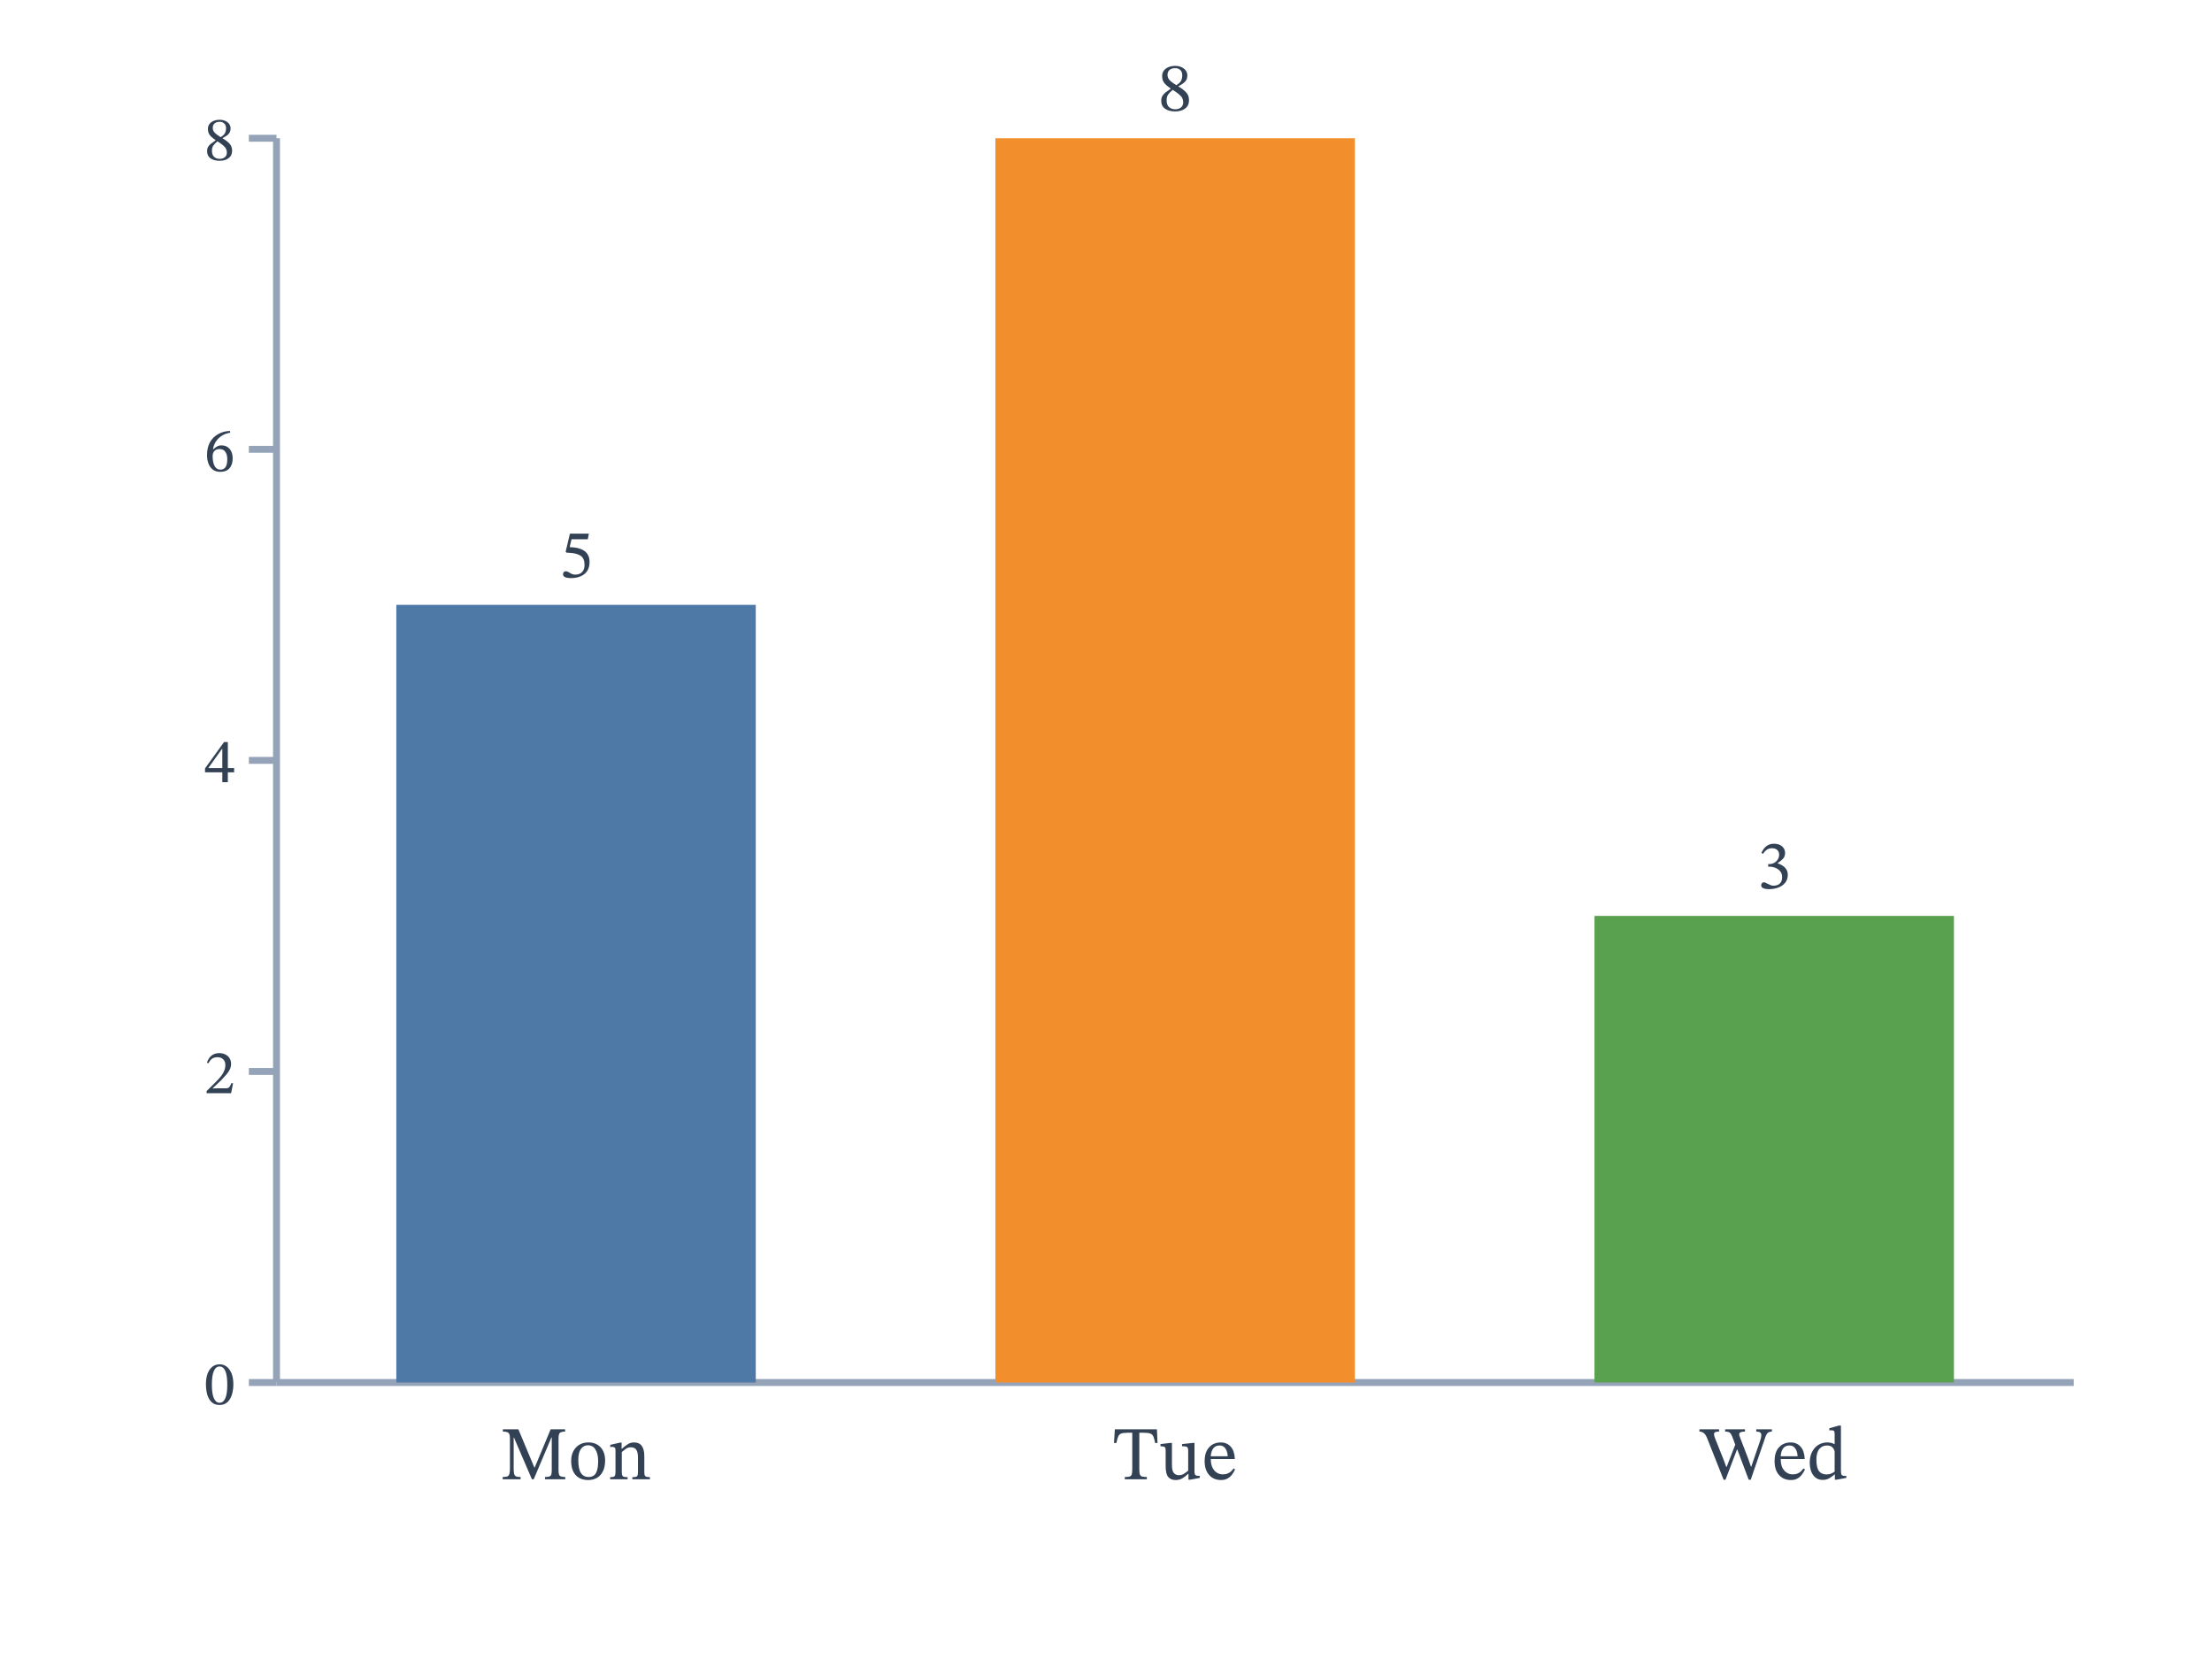
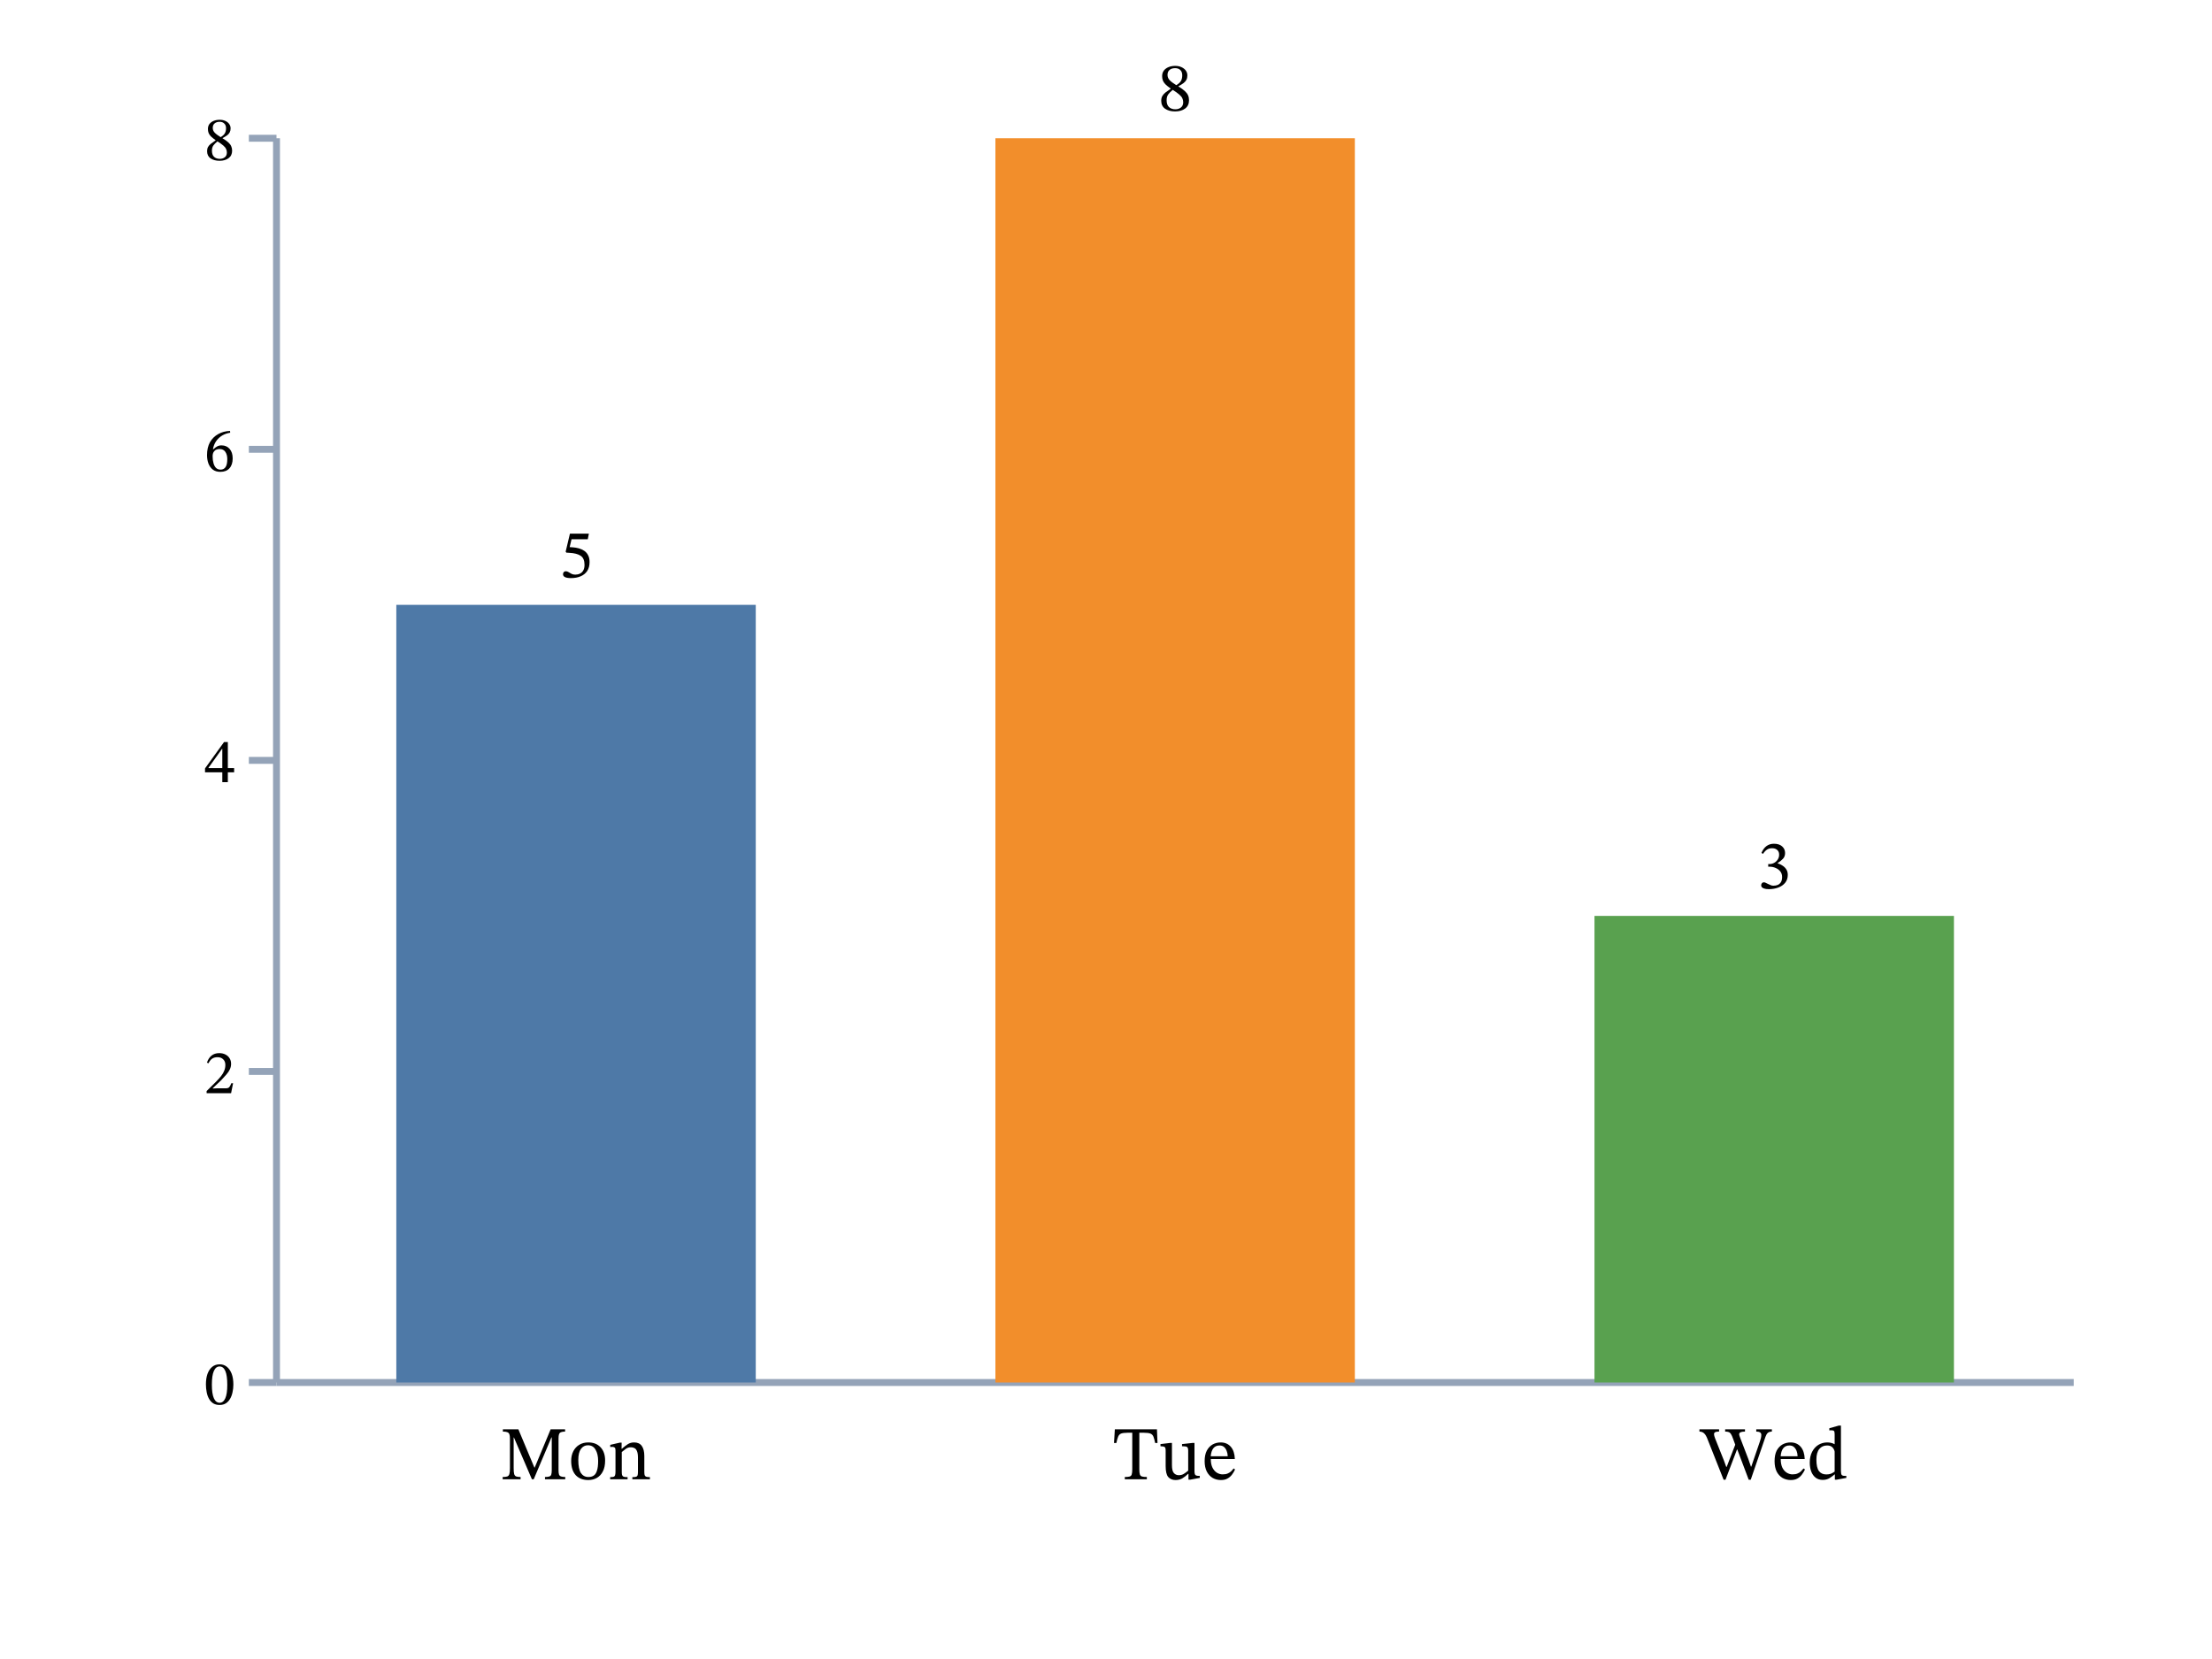
<svg xmlns="http://www.w3.org/2000/svg" width="320" height="240" viewBox="0 0 320 240">
  <line x1="40" y1="20" x2="40" y2="200" stroke="#94a3b8" stroke-width="1" />
  <line x1="40" y1="200" x2="300" y2="200" stroke="#94a3b8" stroke-width="1" />
  <line x1="36" y1="200" x2="40" y2="200" stroke="#94a3b8" stroke-width="1" />
-   <path d="M 33.76 200.3 Q 33.76 200.87 33.64 201.4 Q 33.53 201.94 33.29 202.35 Q 33.06 202.76 32.68 203.01 Q 32.3 203.25 31.77 203.25 Q 31.23 203.25 30.85 203.02 Q 30.47 202.77 30.24 202.36 Q 30 201.94 29.9 201.4 Q 29.79 200.86 29.79 200.27 Q 29.79 199.42 30.01 198.77 Q 30.25 198.11 30.69 197.74 Q 31.14 197.37 31.79 197.37 Q 32.37 197.37 32.81 197.72 Q 33.25 198.07 33.51 198.72 Q 33.76 199.37 33.76 200.3 Z M 32.88 200.35 Q 32.88 198.98 32.6 198.34 Q 32.32 197.68 31.76 197.68 Q 31.23 197.68 30.94 198.33 Q 30.65 198.97 30.65 200.32 Q 30.65 201.62 30.94 202.28 Q 31.23 202.93 31.77 202.93 Q 32.3 202.93 32.59 202.29 Q 32.88 201.65 32.88 200.35 Z" fill="#334155" />
+   <path d="M 33.76 200.3 Q 33.76 200.87 33.64 201.4 Q 33.53 201.94 33.29 202.35 Q 33.06 202.76 32.68 203.01 Q 32.3 203.25 31.77 203.25 Q 31.23 203.25 30.85 203.02 Q 30.47 202.77 30.24 202.36 Q 30 201.94 29.9 201.4 Q 29.79 200.86 29.79 200.27 Q 29.79 199.42 30.01 198.77 Q 30.25 198.11 30.69 197.74 Q 31.14 197.37 31.79 197.37 Q 32.37 197.37 32.81 197.72 Q 33.25 198.07 33.51 198.72 Q 33.76 199.37 33.76 200.3 Z M 32.88 200.35 Q 32.88 198.98 32.6 198.34 Q 32.32 197.68 31.76 197.68 Q 31.23 197.68 30.94 198.33 Q 30.65 198.97 30.65 200.32 Q 30.65 201.62 30.94 202.28 Q 31.23 202.93 31.77 202.93 Q 32.3 202.93 32.59 202.29 Q 32.88 201.65 32.88 200.35 Z" fill="currentColor" />
  <line x1="36" y1="155" x2="40" y2="155" stroke="#94a3b8" stroke-width="1" />
-   <path d="M 33.72 156.71 L 33.43 158.15 L 29.89 158.15 L 29.89 157.84 L 31.26 156.48 Q 31.71 156.02 32 155.65 Q 32.3 155.27 32.44 154.89 Q 32.6 154.51 32.6 154.05 Q 32.6 153.54 32.29 153.25 Q 31.99 152.94 31.47 152.94 Q 31.03 152.94 30.72 153.13 Q 30.41 153.32 30.16 153.82 L 29.94 153.73 Q 30.15 153.07 30.6 152.71 Q 31.05 152.35 31.71 152.35 Q 32.22 152.35 32.61 152.55 Q 32.99 152.74 33.21 153.09 Q 33.43 153.43 33.43 153.91 Q 33.43 154.31 33.26 154.68 Q 33.1 155.04 32.77 155.42 Q 32.44 155.81 31.97 156.3 L 30.78 157.42 L 30.78 157.47 L 31.41 157.44 L 32.66 157.44 Q 33.02 157.44 33.16 157.28 Q 33.31 157.12 33.46 156.71 L 33.72 156.71 Z" fill="#334155" />
+   <path d="M 33.72 156.71 L 33.43 158.15 L 29.89 158.15 L 29.89 157.84 L 31.26 156.48 Q 31.71 156.02 32 155.65 Q 32.3 155.27 32.44 154.89 Q 32.6 154.51 32.6 154.05 Q 32.6 153.54 32.29 153.25 Q 31.99 152.94 31.47 152.94 Q 31.03 152.94 30.72 153.13 Q 30.41 153.32 30.16 153.82 L 29.94 153.73 Q 30.15 153.07 30.6 152.71 Q 31.05 152.35 31.71 152.35 Q 32.22 152.35 32.61 152.55 Q 32.99 152.74 33.21 153.09 Q 33.43 153.43 33.43 153.91 Q 33.43 154.31 33.26 154.68 Q 33.1 155.04 32.77 155.42 Q 32.44 155.81 31.97 156.3 L 30.78 157.42 L 30.78 157.47 L 31.41 157.44 L 32.66 157.44 Q 33.02 157.44 33.16 157.28 Q 33.31 157.12 33.46 156.71 L 33.72 156.71 Z" fill="currentColor" />
  <line x1="36" y1="110" x2="40" y2="110" stroke="#94a3b8" stroke-width="1" />
-   <path d="M 33.87 111.73 L 32.96 111.73 L 32.96 113.15 L 32.16 113.15 L 32.16 111.73 L 29.66 111.73 L 29.66 111.16 L 32.41 107.35 L 32.96 107.35 L 32.96 111.11 L 33.87 111.11 L 33.87 111.73 Z M 32.16 111.11 L 32.16 108.33 L 32.12 108.33 L 30.16 111.07 L 30.16 111.11 L 32.16 111.11 Z" fill="#334155" />
+   <path d="M 33.87 111.73 L 32.96 111.73 L 32.96 113.15 L 32.16 113.15 L 32.16 111.73 L 29.66 111.73 L 29.66 111.16 L 32.41 107.35 L 32.96 107.35 L 32.96 111.11 L 33.87 111.11 L 33.87 111.73 Z M 32.16 111.11 L 32.16 108.33 L 32.12 108.33 L 30.16 111.07 L 30.16 111.11 L 32.16 111.11 Z" fill="currentColor" />
  <line x1="36" y1="65" x2="40" y2="65" stroke="#94a3b8" stroke-width="1" />
-   <path d="M 33.28 62.34 L 33.3 62.6 Q 32.67 62.69 32.15 63 Q 31.62 63.32 31.27 63.82 Q 30.92 64.33 30.81 64.98 L 30.87 64.99 Q 31.15 64.72 31.42 64.58 Q 31.69 64.43 32.04 64.43 Q 32.78 64.43 33.22 64.94 Q 33.66 65.44 33.66 66.32 Q 33.66 67.24 33.19 67.75 Q 32.73 68.26 31.88 68.26 Q 31.21 68.26 30.78 67.93 Q 30.36 67.6 30.15 67.05 Q 29.95 66.49 29.95 65.84 Q 29.95 64.75 30.37 63.98 Q 30.81 63.22 31.56 62.8 Q 32.32 62.37 33.28 62.34 Z M 32.88 66.4 Q 32.88 65.78 32.6 65.37 Q 32.33 64.96 31.77 64.96 Q 31.51 64.96 31.27 65.06 Q 31.05 65.16 30.9 65.4 Q 30.76 65.63 30.76 66.03 Q 30.76 66.58 30.89 67.02 Q 31.01 67.45 31.26 67.7 Q 31.53 67.94 31.91 67.94 Q 32.36 67.94 32.61 67.6 Q 32.88 67.25 32.88 66.4 Z" fill="#334155" />
+   <path d="M 33.28 62.34 L 33.3 62.6 Q 32.67 62.69 32.15 63 Q 31.62 63.32 31.27 63.82 Q 30.92 64.33 30.81 64.98 L 30.87 64.99 Q 31.15 64.72 31.42 64.58 Q 31.69 64.43 32.04 64.43 Q 32.78 64.43 33.22 64.94 Q 33.66 65.44 33.66 66.32 Q 33.66 67.24 33.19 67.75 Q 32.73 68.26 31.88 68.26 Q 31.21 68.26 30.78 67.93 Q 30.36 67.6 30.15 67.05 Q 29.95 66.49 29.95 65.84 Q 29.95 64.75 30.37 63.98 Q 30.81 63.22 31.56 62.8 Q 32.32 62.37 33.28 62.34 Z M 32.88 66.4 Q 32.88 65.78 32.6 65.37 Q 32.33 64.96 31.77 64.96 Q 31.51 64.96 31.27 65.06 Q 31.05 65.16 30.9 65.4 Q 30.76 65.63 30.76 66.03 Q 30.76 66.58 30.89 67.02 Q 31.01 67.45 31.26 67.7 Q 31.53 67.94 31.91 67.94 Q 32.36 67.94 32.61 67.6 Q 32.88 67.25 32.88 66.4 Z" fill="currentColor" />
  <line x1="36" y1="20" x2="40" y2="20" stroke="#94a3b8" stroke-width="1" />
-   <path d="M 33.58 21.8 Q 33.58 22.51 33.06 22.89 Q 32.56 23.26 31.76 23.26 Q 30.98 23.26 30.46 22.91 Q 29.96 22.56 29.96 21.87 Q 29.96 21.51 30.09 21.27 Q 30.23 21.02 30.5 20.8 Q 30.78 20.58 31.19 20.31 L 31.19 20.28 Q 30.73 19.95 30.49 19.71 Q 30.26 19.46 30.17 19.22 Q 30.08 18.97 30.08 18.66 Q 30.08 18.24 30.29 17.95 Q 30.52 17.65 30.9 17.49 Q 31.29 17.33 31.79 17.33 Q 32.24 17.33 32.59 17.49 Q 32.95 17.65 33.15 17.93 Q 33.36 18.21 33.36 18.57 Q 33.36 18.89 33.24 19.13 Q 33.13 19.36 32.88 19.56 Q 32.62 19.75 32.2 19.98 L 32.2 20.01 Q 32.73 20.32 33.03 20.6 Q 33.33 20.87 33.45 21.16 Q 33.58 21.44 33.58 21.8 Z M 31.46 20.45 Q 31.08 20.76 30.87 21.04 Q 30.66 21.33 30.66 21.8 Q 30.66 22.4 30.97 22.69 Q 31.28 22.98 31.8 22.98 Q 32.22 22.98 32.52 22.75 Q 32.82 22.52 32.82 22.06 Q 32.82 21.77 32.7 21.54 Q 32.6 21.31 32.3 21.05 Q 32.01 20.8 31.46 20.45 Z M 32.7 18.55 Q 32.7 18.1 32.44 17.87 Q 32.2 17.62 31.77 17.62 Q 31.31 17.62 31.04 17.86 Q 30.78 18.08 30.78 18.5 Q 30.78 18.89 31.05 19.18 Q 31.32 19.47 31.92 19.84 Q 32.37 19.57 32.53 19.28 Q 32.7 18.98 32.7 18.55 Z" fill="#334155" />
+   <path d="M 33.58 21.8 Q 33.58 22.51 33.06 22.89 Q 32.56 23.26 31.76 23.26 Q 30.98 23.26 30.46 22.91 Q 29.96 22.56 29.96 21.87 Q 29.96 21.51 30.09 21.27 Q 30.23 21.02 30.5 20.8 Q 30.78 20.58 31.19 20.31 L 31.19 20.28 Q 30.73 19.95 30.49 19.71 Q 30.26 19.46 30.17 19.22 Q 30.08 18.97 30.08 18.66 Q 30.08 18.24 30.29 17.95 Q 30.52 17.65 30.9 17.49 Q 31.29 17.33 31.79 17.33 Q 32.24 17.33 32.59 17.49 Q 32.95 17.65 33.15 17.93 Q 33.36 18.21 33.36 18.57 Q 33.36 18.89 33.24 19.13 Q 33.13 19.36 32.88 19.56 Q 32.62 19.75 32.2 19.98 L 32.2 20.01 Q 32.73 20.32 33.03 20.6 Q 33.33 20.87 33.45 21.16 Q 33.58 21.44 33.58 21.8 Z M 31.46 20.45 Q 31.08 20.76 30.87 21.04 Q 30.66 21.33 30.66 21.8 Q 30.66 22.4 30.97 22.69 Q 31.28 22.98 31.8 22.98 Q 32.22 22.98 32.52 22.75 Q 32.82 22.52 32.82 22.06 Q 32.82 21.77 32.7 21.54 Q 32.6 21.31 32.3 21.05 Q 32.01 20.8 31.46 20.45 Z M 32.7 18.55 Q 32.7 18.1 32.44 17.87 Q 32.2 17.62 31.77 17.62 Q 31.31 17.62 31.04 17.86 Q 30.78 18.08 30.78 18.5 Q 30.78 18.89 31.05 19.18 Q 31.32 19.47 31.92 19.84 Q 32.37 19.57 32.53 19.28 Q 32.7 18.98 32.7 18.55 Z" fill="currentColor" />
  <rect x="57.333" y="87.5" width="52" height="112.5" fill="#4e79a7" />
-   <path d="M 81.77 214 L 78.84 214 L 78.84 213.67 Q 79.27 213.67 79.48 213.59 Q 79.69 213.52 79.75 213.31 Q 79.82 213.09 79.82 212.69 L 79.82 207.95 L 79.77 207.95 L 77.21 214 L 76.95 214 L 74.35 207.96 L 74.31 207.96 L 74.31 212.39 Q 74.31 212.96 74.38 213.23 Q 74.46 213.51 74.67 213.59 Q 74.89 213.67 75.31 213.67 L 75.31 214 L 72.72 214 L 72.72 213.67 Q 73.17 213.67 73.39 213.59 Q 73.61 213.51 73.69 213.23 Q 73.77 212.96 73.77 212.39 L 73.77 208.12 Q 73.77 207.7 73.69 207.49 Q 73.61 207.27 73.39 207.19 Q 73.19 207.1 72.75 207.1 L 72.75 206.77 L 74.99 206.77 L 77.31 212.31 L 77.35 212.31 L 79.66 206.77 L 81.75 206.77 L 81.75 207.1 Q 81.37 207.1 81.16 207.19 Q 80.95 207.27 80.87 207.49 Q 80.8 207.7 80.8 208.1 L 80.8 212.69 Q 80.8 213.09 80.87 213.31 Q 80.95 213.52 81.16 213.59 Q 81.37 213.67 81.77 213.67 L 81.77 214 Z M 85.1 208.67 Q 86.23 208.67 86.88 209.37 Q 87.54 210.07 87.54 211.29 Q 87.54 212.22 87.22 212.85 Q 86.91 213.47 86.36 213.79 Q 85.81 214.11 85.1 214.11 Q 83.94 214.11 83.28 213.4 Q 82.63 212.67 82.63 211.34 Q 82.63 210.54 82.94 209.94 Q 83.25 209.34 83.8 209.01 Q 84.36 208.67 85.1 208.67 Z M 85.05 209.08 Q 84.43 209.08 84.04 209.61 Q 83.66 210.14 83.66 211.2 Q 83.66 212.5 84.04 213.1 Q 84.44 213.68 85.14 213.67 Q 85.59 213.67 85.9 213.46 Q 86.21 213.25 86.36 212.75 Q 86.53 212.24 86.53 211.35 Q 86.53 210.34 86.15 209.71 Q 85.79 209.08 85.05 209.08 Z M 93.21 210.62 L 93.21 212.89 Q 93.21 213.2 93.25 213.37 Q 93.3 213.55 93.48 213.63 Q 93.66 213.69 94.02 213.69 L 94.02 214 L 91.48 214 L 91.48 213.69 Q 91.87 213.69 92.04 213.63 Q 92.22 213.55 92.25 213.37 Q 92.29 213.2 92.29 212.89 L 92.29 210.9 Q 92.29 210.24 92.14 209.91 Q 92 209.58 91.76 209.48 Q 91.53 209.37 91.28 209.37 Q 90.84 209.37 90.52 209.61 Q 90.2 209.84 89.95 210.06 L 89.95 212.89 Q 89.95 213.2 89.99 213.37 Q 90.04 213.55 90.21 213.63 Q 90.39 213.69 90.79 213.69 L 90.79 214 L 88.27 214 L 88.27 213.69 Q 88.64 213.69 88.79 213.63 Q 88.96 213.55 88.99 213.37 Q 89.04 213.2 89.04 212.89 L 89.04 209.8 Q 89.04 209.5 88.92 209.41 Q 88.79 209.31 88.57 209.31 Q 88.43 209.31 88.35 209.33 Q 88.28 209.34 88.28 209.34 L 88.28 209.02 L 89.67 208.7 L 89.93 208.7 L 89.92 209.59 L 89.96 209.59 Q 90.41 209.19 90.81 208.93 Q 91.21 208.67 91.73 208.67 Q 92.48 208.67 92.84 209.17 Q 93.21 209.68 93.21 210.62 Z" fill="#334155" />
-   <path d="M 85.03 78.01 L 82.68 78.01 L 82.41 79.15 L 82.88 79.18 Q 83.32 79.21 83.75 79.33 Q 84.18 79.45 84.53 79.69 Q 84.88 79.93 85.08 80.33 Q 85.29 80.72 85.29 81.31 Q 85.29 82.08 84.95 82.6 Q 84.61 83.11 84 83.37 Q 83.4 83.63 82.6 83.63 Q 81.45 83.63 81.45 83.07 Q 81.45 82.9 81.55 82.77 Q 81.66 82.64 81.85 82.64 Q 82.05 82.64 82.24 82.76 Q 82.44 82.88 82.67 83.01 Q 82.9 83.13 83.22 83.13 Q 83.58 83.13 83.88 82.99 Q 84.19 82.85 84.37 82.54 Q 84.56 82.23 84.56 81.71 Q 84.56 80.77 84 80.4 Q 83.44 80.03 82.4 79.98 Q 82.21 79.96 82.13 79.96 Q 82.06 79.96 81.95 79.96 L 81.83 79.81 L 82.45 77.2 L 85.19 77.2 L 85.03 78.01 Z" fill="#334155" />
+   <path d="M 81.77 214 L 78.84 214 L 78.84 213.67 Q 79.27 213.67 79.48 213.59 Q 79.69 213.52 79.75 213.31 Q 79.82 213.09 79.82 212.69 L 79.82 207.95 L 79.77 207.95 L 77.21 214 L 76.95 214 L 74.35 207.96 L 74.31 207.96 L 74.31 212.39 Q 74.31 212.96 74.38 213.23 Q 74.46 213.51 74.67 213.59 Q 74.89 213.67 75.31 213.67 L 75.31 214 L 72.72 214 L 72.72 213.67 Q 73.17 213.67 73.39 213.59 Q 73.61 213.51 73.69 213.23 Q 73.77 212.96 73.77 212.39 L 73.77 208.12 Q 73.77 207.7 73.69 207.49 Q 73.61 207.27 73.39 207.19 Q 73.19 207.1 72.75 207.1 L 72.75 206.77 L 74.99 206.77 L 77.31 212.31 L 77.35 212.31 L 79.66 206.77 L 81.75 206.77 L 81.75 207.1 Q 81.37 207.1 81.16 207.19 Q 80.95 207.27 80.87 207.49 Q 80.8 207.7 80.8 208.1 L 80.8 212.69 Q 80.8 213.09 80.87 213.31 Q 80.95 213.52 81.16 213.59 Q 81.37 213.67 81.77 213.67 L 81.77 214 Z M 85.1 208.67 Q 86.23 208.67 86.88 209.37 Q 87.54 210.07 87.54 211.29 Q 87.54 212.22 87.22 212.85 Q 86.91 213.47 86.36 213.79 Q 85.81 214.11 85.1 214.11 Q 83.94 214.11 83.28 213.4 Q 82.63 212.67 82.63 211.34 Q 82.63 210.54 82.94 209.94 Q 83.25 209.34 83.8 209.01 Q 84.36 208.67 85.1 208.67 Z M 85.05 209.08 Q 84.43 209.08 84.04 209.61 Q 83.66 210.14 83.66 211.2 Q 83.66 212.5 84.04 213.1 Q 84.44 213.68 85.14 213.67 Q 85.59 213.67 85.9 213.46 Q 86.21 213.25 86.36 212.75 Q 86.53 212.24 86.53 211.35 Q 86.53 210.34 86.15 209.71 Q 85.79 209.08 85.05 209.08 Z M 93.21 210.62 L 93.21 212.89 Q 93.21 213.2 93.25 213.37 Q 93.3 213.55 93.48 213.63 Q 93.66 213.69 94.02 213.69 L 94.02 214 L 91.48 214 L 91.48 213.69 Q 91.87 213.69 92.04 213.63 Q 92.22 213.55 92.25 213.37 Q 92.29 213.2 92.29 212.89 L 92.29 210.9 Q 92.29 210.24 92.14 209.91 Q 92 209.58 91.76 209.48 Q 91.53 209.37 91.28 209.37 Q 90.84 209.37 90.52 209.61 Q 90.2 209.84 89.95 210.06 L 89.95 212.89 Q 89.95 213.2 89.99 213.37 Q 90.04 213.55 90.21 213.63 Q 90.39 213.69 90.79 213.69 L 90.79 214 L 88.27 214 L 88.27 213.69 Q 88.64 213.69 88.79 213.63 Q 88.96 213.55 88.99 213.37 Q 89.04 213.2 89.04 212.89 L 89.04 209.8 Q 89.04 209.5 88.92 209.41 Q 88.79 209.31 88.57 209.31 Q 88.43 209.31 88.35 209.33 Q 88.28 209.34 88.28 209.34 L 88.28 209.02 L 89.67 208.7 L 89.93 208.7 L 89.92 209.59 L 89.96 209.59 Q 90.41 209.19 90.81 208.93 Q 91.21 208.67 91.73 208.67 Q 92.48 208.67 92.84 209.17 Q 93.21 209.68 93.21 210.62 Z" fill="currentColor" />
+   <path d="M 85.03 78.01 L 82.68 78.01 L 82.41 79.15 L 82.88 79.18 Q 83.32 79.21 83.75 79.33 Q 84.18 79.45 84.53 79.69 Q 84.88 79.93 85.08 80.33 Q 85.29 80.72 85.29 81.31 Q 85.29 82.08 84.95 82.6 Q 84.61 83.11 84 83.37 Q 83.4 83.63 82.6 83.63 Q 81.45 83.63 81.45 83.07 Q 81.45 82.9 81.55 82.77 Q 81.66 82.64 81.85 82.64 Q 82.05 82.64 82.24 82.76 Q 82.44 82.88 82.67 83.01 Q 82.9 83.13 83.22 83.13 Q 83.58 83.13 83.88 82.99 Q 84.19 82.85 84.37 82.54 Q 84.56 82.23 84.56 81.71 Q 84.56 80.77 84 80.4 Q 83.44 80.03 82.4 79.98 Q 82.21 79.96 82.13 79.96 Q 82.06 79.96 81.95 79.96 L 81.83 79.81 L 82.45 77.2 L 85.19 77.2 L 85.03 78.01 Z" fill="currentColor" />
  <rect x="144" y="20" width="52" height="180" fill="#f28e2b" />
-   <path d="M 167.45 208.75 L 167.11 208.75 Q 166.99 208.15 166.86 207.83 Q 166.73 207.51 166.43 207.39 Q 166.13 207.27 165.52 207.27 L 164.82 207.27 L 164.82 212.56 Q 164.82 213.05 164.9 213.3 Q 164.98 213.53 165.21 213.6 Q 165.44 213.67 165.91 213.67 L 165.91 214 L 162.72 214 L 162.72 213.67 Q 163.19 213.67 163.42 213.6 Q 163.65 213.53 163.72 213.3 Q 163.8 213.05 163.8 212.56 L 163.8 207.27 L 163.1 207.27 Q 162.49 207.27 162.18 207.39 Q 161.89 207.51 161.76 207.83 Q 161.62 208.15 161.5 208.75 L 161.16 208.75 L 161.28 206.77 L 167.37 206.77 L 167.45 208.75 Z M 173.57 213.51 L 173.57 213.8 L 172.17 214.06 L 171.93 214.06 L 171.93 213.21 L 171.88 213.21 Q 171.44 213.64 171.02 213.88 Q 170.6 214.11 170.07 214.11 Q 169.39 214.11 169 213.67 Q 168.63 213.22 168.63 212.1 L 168.63 209.86 Q 168.63 209.41 168.48 209.33 Q 168.33 209.23 167.88 209.22 L 167.88 208.91 L 169.3 208.74 L 169.54 208.74 L 169.54 211.95 Q 169.54 212.79 169.82 213.1 Q 170.1 213.41 170.53 213.41 Q 170.95 213.41 171.25 213.22 Q 171.56 213.03 171.89 212.75 L 171.89 209.85 Q 171.89 209.41 171.7 209.31 Q 171.52 209.22 171 209.22 L 171 208.91 L 172.54 208.74 L 172.8 208.74 L 172.8 212.78 Q 172.8 213.26 172.93 213.38 Q 173.06 213.51 173.46 213.51 L 173.57 213.51 Z M 178.46 212.43 L 178.67 212.58 Q 178.48 213 178.21 213.35 Q 177.95 213.69 177.56 213.9 Q 177.19 214.11 176.62 214.11 Q 175.96 214.11 175.42 213.8 Q 174.89 213.48 174.58 212.88 Q 174.27 212.26 174.27 211.38 Q 174.27 210.46 174.58 209.86 Q 174.9 209.26 175.43 208.96 Q 175.96 208.67 176.59 208.67 Q 177.5 208.67 178.05 209.29 Q 178.6 209.92 178.64 211.07 L 175.16 211.07 Q 175.16 211.83 175.41 212.33 Q 175.66 212.81 176.04 213.05 Q 176.44 213.29 176.88 213.29 Q 177.33 213.29 177.61 213.16 Q 177.89 213.04 178.09 212.86 Q 178.29 212.66 178.46 212.43 Z M 175.15 210.67 L 177.61 210.67 Q 177.6 210.26 177.46 209.91 Q 177.33 209.55 177.08 209.33 Q 176.83 209.11 176.43 209.11 Q 175.29 209.11 175.15 210.67 Z" fill="#334155" />
-   <path d="M 172.01 14.5 Q 172.01 15.29 171.44 15.71 Q 170.88 16.12 169.99 16.12 Q 169.12 16.12 168.55 15.73 Q 167.99 15.34 167.99 14.58 Q 167.99 14.18 168.14 13.91 Q 168.29 13.63 168.59 13.39 Q 168.9 13.15 169.36 12.84 L 169.36 12.81 Q 168.85 12.45 168.58 12.18 Q 168.32 11.9 168.22 11.63 Q 168.12 11.35 168.12 11.01 Q 168.12 10.55 168.36 10.22 Q 168.61 9.89 169.04 9.71 Q 169.47 9.53 170.02 9.53 Q 170.52 9.53 170.91 9.71 Q 171.31 9.89 171.54 10.2 Q 171.77 10.51 171.77 10.91 Q 171.77 11.27 171.64 11.53 Q 171.51 11.79 171.23 12.01 Q 170.95 12.22 170.48 12.48 L 170.48 12.51 Q 171.07 12.86 171.4 13.17 Q 171.73 13.47 171.87 13.79 Q 172.01 14.1 172.01 14.5 Z M 169.66 13 Q 169.23 13.34 169 13.66 Q 168.77 13.98 168.77 14.5 Q 168.77 15.17 169.11 15.49 Q 169.46 15.81 170.03 15.81 Q 170.5 15.81 170.83 15.56 Q 171.17 15.3 171.17 14.79 Q 171.17 14.47 171.04 14.21 Q 170.92 13.95 170.59 13.67 Q 170.27 13.39 169.66 13 Z M 171.03 10.89 Q 171.03 10.39 170.75 10.13 Q 170.48 9.86 170 9.86 Q 169.49 9.86 169.19 10.12 Q 168.9 10.37 168.9 10.83 Q 168.9 11.27 169.2 11.59 Q 169.5 11.91 170.17 12.32 Q 170.67 12.02 170.85 11.7 Q 171.03 11.37 171.03 10.89 Z" fill="#334155" />
+   <path d="M 167.45 208.75 L 167.11 208.75 Q 166.99 208.15 166.86 207.83 Q 166.73 207.51 166.43 207.39 Q 166.13 207.27 165.52 207.27 L 164.82 207.27 L 164.82 212.56 Q 164.82 213.05 164.9 213.3 Q 164.98 213.53 165.21 213.6 Q 165.44 213.67 165.91 213.67 L 165.91 214 L 162.72 214 L 162.72 213.67 Q 163.19 213.67 163.42 213.6 Q 163.65 213.53 163.72 213.3 Q 163.8 213.05 163.8 212.56 L 163.8 207.27 L 163.1 207.27 Q 162.49 207.27 162.18 207.39 Q 161.89 207.51 161.76 207.83 Q 161.62 208.15 161.5 208.75 L 161.16 208.75 L 161.28 206.77 L 167.37 206.77 L 167.45 208.75 Z M 173.57 213.51 L 173.57 213.8 L 172.17 214.06 L 171.93 214.06 L 171.93 213.21 L 171.88 213.21 Q 171.44 213.64 171.02 213.88 Q 170.6 214.11 170.07 214.11 Q 169.39 214.11 169 213.67 Q 168.63 213.22 168.63 212.1 L 168.63 209.86 Q 168.63 209.41 168.48 209.33 Q 168.33 209.23 167.88 209.22 L 167.88 208.91 L 169.3 208.74 L 169.54 208.74 L 169.54 211.95 Q 169.54 212.79 169.82 213.1 Q 170.1 213.41 170.53 213.41 Q 170.95 213.41 171.25 213.22 Q 171.56 213.03 171.89 212.75 L 171.89 209.85 Q 171.89 209.41 171.7 209.31 Q 171.52 209.22 171 209.22 L 171 208.91 L 172.54 208.74 L 172.8 208.74 L 172.8 212.78 Q 172.8 213.26 172.93 213.38 Q 173.06 213.51 173.46 213.51 L 173.57 213.51 Z M 178.46 212.43 L 178.67 212.58 Q 178.48 213 178.21 213.35 Q 177.95 213.69 177.56 213.9 Q 177.19 214.11 176.62 214.11 Q 175.96 214.11 175.42 213.8 Q 174.89 213.48 174.58 212.88 Q 174.27 212.26 174.27 211.38 Q 174.27 210.46 174.58 209.86 Q 174.9 209.26 175.43 208.96 Q 175.96 208.67 176.59 208.67 Q 177.5 208.67 178.05 209.29 Q 178.6 209.92 178.64 211.07 L 175.16 211.07 Q 175.16 211.83 175.41 212.33 Q 175.66 212.81 176.04 213.05 Q 176.44 213.29 176.88 213.29 Q 177.33 213.29 177.61 213.16 Q 177.89 213.04 178.09 212.86 Q 178.29 212.66 178.46 212.43 Z M 175.15 210.67 L 177.61 210.67 Q 177.6 210.26 177.46 209.91 Q 177.33 209.55 177.08 209.33 Q 176.83 209.11 176.43 209.11 Q 175.29 209.11 175.15 210.67 Z" fill="currentColor" />
+   <path d="M 172.01 14.5 Q 172.01 15.29 171.44 15.71 Q 170.88 16.12 169.99 16.12 Q 169.12 16.12 168.55 15.73 Q 167.99 15.34 167.99 14.58 Q 167.99 14.18 168.14 13.91 Q 168.29 13.63 168.59 13.39 Q 168.9 13.15 169.36 12.84 L 169.36 12.81 Q 168.85 12.45 168.58 12.18 Q 168.32 11.9 168.22 11.63 Q 168.12 11.35 168.12 11.01 Q 168.12 10.55 168.36 10.22 Q 168.61 9.89 169.04 9.71 Q 169.47 9.53 170.02 9.53 Q 170.52 9.53 170.91 9.71 Q 171.31 9.89 171.54 10.2 Q 171.77 10.51 171.77 10.91 Q 171.77 11.27 171.64 11.53 Q 171.51 11.79 171.23 12.01 Q 170.95 12.22 170.48 12.48 L 170.48 12.51 Q 171.07 12.86 171.4 13.17 Q 171.73 13.47 171.87 13.79 Q 172.01 14.1 172.01 14.5 Z M 169.66 13 Q 169.23 13.34 169 13.66 Q 168.77 13.98 168.77 14.5 Q 168.77 15.17 169.11 15.49 Q 169.46 15.81 170.03 15.81 Q 170.5 15.81 170.83 15.56 Q 171.17 15.3 171.17 14.79 Q 171.17 14.47 171.04 14.21 Q 170.92 13.95 170.59 13.67 Q 170.27 13.39 169.66 13 Z M 171.03 10.89 Q 171.03 10.39 170.75 10.13 Q 170.48 9.86 170 9.86 Q 169.49 9.86 169.19 10.12 Q 168.9 10.37 168.9 10.83 Q 168.9 11.27 169.2 11.59 Q 169.5 11.91 170.17 12.32 Q 170.67 12.02 170.85 11.7 Q 171.03 11.37 171.03 10.89 Z" fill="currentColor" />
  <rect x="230.667" y="132.5" width="52" height="67.5" fill="#59a14f" />
-   <path d="M 256.33 206.77 L 256.33 207.1 Q 255.95 207.11 255.75 207.28 Q 255.55 207.44 255.4 207.86 L 253.27 214.07 L 252.98 214.07 L 251.33 209.7 L 251.28 209.7 L 249.62 214.07 L 249.35 214.07 L 247.06 208.3 Q 246.81 207.61 246.54 207.37 Q 246.28 207.11 245.85 207.1 L 245.85 206.77 L 248.69 206.77 L 248.69 207.1 Q 248.27 207.1 248.11 207.2 Q 247.96 207.29 247.96 207.47 Q 247.96 207.68 248.11 208.07 L 249.39 211.28 L 249.73 212.21 L 249.79 212.21 L 251.03 209 L 250.72 208.15 Q 250.55 207.66 250.4 207.44 Q 250.26 207.22 250.07 207.17 Q 249.89 207.1 249.57 207.1 L 249.57 206.77 L 252.44 206.77 L 252.44 207.1 Q 251.6 207.1 251.6 207.48 Q 251.6 207.61 251.67 207.79 Q 251.73 207.96 251.79 208.12 L 252.93 211.09 L 253.3 212.17 L 253.35 212.17 L 254.6 208.52 Q 254.69 208.26 254.75 208.02 Q 254.8 207.77 254.8 207.57 Q 254.8 207.1 254.07 207.1 L 254.07 206.77 L 256.33 206.77 Z M 260.91 212.43 L 261.12 212.58 Q 260.92 213 260.65 213.35 Q 260.39 213.69 260.01 213.9 Q 259.63 214.11 259.06 214.11 Q 258.4 214.11 257.86 213.8 Q 257.33 213.48 257.02 212.88 Q 256.72 212.26 256.72 211.38 Q 256.72 210.46 257.02 209.86 Q 257.34 209.26 257.87 208.96 Q 258.4 208.67 259.04 208.67 Q 259.94 208.67 260.49 209.29 Q 261.04 209.92 261.08 211.07 L 257.61 211.07 Q 257.61 211.83 257.85 212.33 Q 258.1 212.81 258.49 213.05 Q 258.88 213.29 259.32 213.29 Q 259.77 213.29 260.05 213.16 Q 260.34 213.04 260.53 212.86 Q 260.73 212.66 260.91 212.43 Z M 257.6 210.67 L 260.05 210.67 Q 260.04 210.26 259.91 209.91 Q 259.77 209.55 259.52 209.33 Q 259.27 209.11 258.87 209.11 Q 257.73 209.11 257.6 210.67 Z M 267.1 213.8 L 265.69 214.06 L 265.44 214.06 L 265.44 213.3 L 265.4 213.3 Q 265.09 213.57 264.66 213.84 Q 264.24 214.09 263.69 214.09 Q 263.07 214.09 262.65 213.76 Q 262.23 213.43 262.02 212.87 Q 261.81 212.3 261.81 211.59 Q 261.81 210.68 262.15 210.03 Q 262.49 209.37 263.06 209.02 Q 263.65 208.67 264.34 208.67 Q 264.61 208.67 264.88 208.73 Q 265.15 208.79 265.41 208.93 L 265.41 207.49 Q 265.41 207.13 265.32 207.02 Q 265.24 206.91 264.92 206.91 Q 264.85 206.91 264.74 206.92 Q 264.64 206.93 264.64 206.93 L 264.64 206.62 L 266.02 206.23 L 266.32 206.23 L 266.32 212.82 Q 266.32 213.25 266.44 213.38 Q 266.56 213.51 266.87 213.51 L 267.1 213.51 L 267.1 213.8 Z M 265.41 212.89 L 265.41 209.99 Q 265.34 209.64 265.09 209.38 Q 264.83 209.11 264.32 209.11 Q 263.62 209.11 263.2 209.61 Q 262.77 210.12 262.77 211.16 Q 262.77 212.3 263.13 212.8 Q 263.5 213.3 264.21 213.3 Q 264.59 213.3 264.86 213.2 Q 265.12 213.09 265.41 212.89 Z" fill="#334155" />
-   <path d="M 255.05 123.52 L 254.82 123.39 Q 255.39 122.06 256.63 122.06 Q 257.4 122.06 257.82 122.45 Q 258.24 122.83 258.24 123.4 Q 258.24 123.92 257.93 124.24 Q 257.63 124.56 257.16 124.86 L 257.16 124.89 Q 257.56 125.01 257.89 125.24 Q 258.23 125.46 258.43 125.79 Q 258.63 126.11 258.63 126.56 Q 258.63 127.24 258.25 127.71 Q 257.87 128.17 257.25 128.4 Q 256.63 128.63 255.9 128.63 Q 255.45 128.63 255.21 128.54 Q 254.97 128.46 254.87 128.34 Q 254.78 128.21 254.78 128.08 Q 254.78 127.92 254.88 127.78 Q 254.98 127.64 255.17 127.64 Q 255.29 127.64 255.39 127.69 Q 255.5 127.73 255.76 127.87 Q 256.08 128.03 256.23 128.08 Q 256.39 128.13 256.57 128.13 Q 256.89 128.13 257.17 128.02 Q 257.45 127.9 257.63 127.63 Q 257.81 127.35 257.81 126.86 Q 257.81 126.41 257.56 126.08 Q 257.31 125.75 256.89 125.57 Q 256.48 125.38 256 125.38 L 255.8 125.38 L 255.8 125 L 255.99 125 Q 256.33 125 256.65 124.83 Q 256.97 124.66 257.17 124.35 Q 257.38 124.04 257.38 123.64 Q 257.38 123.2 257.1 122.96 Q 256.83 122.71 256.36 122.71 Q 255.91 122.71 255.61 122.92 Q 255.31 123.12 255.05 123.52 Z" fill="#334155" />
+   <path d="M 256.33 206.77 L 256.33 207.1 Q 255.95 207.11 255.75 207.28 Q 255.55 207.44 255.4 207.86 L 253.27 214.07 L 252.98 214.07 L 251.33 209.7 L 251.28 209.7 L 249.62 214.07 L 249.35 214.07 L 247.06 208.3 Q 246.81 207.61 246.54 207.37 Q 246.28 207.11 245.85 207.1 L 245.85 206.77 L 248.69 206.77 L 248.69 207.1 Q 248.27 207.1 248.11 207.2 Q 247.96 207.29 247.96 207.47 Q 247.96 207.68 248.11 208.07 L 249.39 211.28 L 249.73 212.21 L 249.79 212.21 L 251.03 209 L 250.72 208.15 Q 250.55 207.66 250.4 207.44 Q 250.26 207.22 250.07 207.17 Q 249.89 207.1 249.57 207.1 L 249.57 206.77 L 252.44 206.77 L 252.44 207.1 Q 251.6 207.1 251.6 207.48 Q 251.6 207.61 251.67 207.79 Q 251.73 207.96 251.79 208.12 L 252.93 211.09 L 253.3 212.17 L 253.35 212.17 L 254.6 208.52 Q 254.69 208.26 254.75 208.02 Q 254.8 207.77 254.8 207.57 Q 254.8 207.1 254.07 207.1 L 254.07 206.77 L 256.33 206.77 Z M 260.91 212.43 L 261.12 212.58 Q 260.92 213 260.65 213.35 Q 260.39 213.69 260.01 213.9 Q 259.63 214.11 259.06 214.11 Q 258.4 214.11 257.86 213.8 Q 257.33 213.48 257.02 212.88 Q 256.72 212.26 256.72 211.38 Q 256.72 210.46 257.02 209.86 Q 257.34 209.26 257.87 208.96 Q 258.4 208.67 259.04 208.67 Q 259.94 208.67 260.49 209.29 Q 261.04 209.92 261.08 211.07 L 257.61 211.07 Q 257.61 211.83 257.85 212.33 Q 258.1 212.81 258.49 213.05 Q 258.88 213.29 259.32 213.29 Q 259.77 213.29 260.05 213.16 Q 260.34 213.04 260.53 212.86 Q 260.73 212.66 260.91 212.43 Z M 257.6 210.67 L 260.05 210.67 Q 260.04 210.26 259.91 209.91 Q 259.77 209.55 259.52 209.33 Q 259.27 209.11 258.87 209.11 Q 257.73 209.11 257.6 210.67 Z M 267.1 213.8 L 265.69 214.06 L 265.44 214.06 L 265.44 213.3 L 265.4 213.3 Q 265.09 213.57 264.66 213.84 Q 264.24 214.09 263.69 214.09 Q 263.07 214.09 262.65 213.76 Q 262.23 213.43 262.02 212.87 Q 261.81 212.3 261.81 211.59 Q 261.81 210.68 262.15 210.03 Q 262.49 209.37 263.06 209.02 Q 263.65 208.67 264.34 208.67 Q 264.61 208.67 264.88 208.73 Q 265.15 208.79 265.41 208.93 L 265.41 207.49 Q 265.41 207.13 265.32 207.02 Q 265.24 206.91 264.92 206.91 Q 264.85 206.91 264.74 206.92 Q 264.64 206.93 264.64 206.93 L 264.64 206.62 L 266.02 206.23 L 266.32 206.23 L 266.32 212.82 Q 266.32 213.25 266.44 213.38 Q 266.56 213.51 266.87 213.51 L 267.1 213.51 L 267.1 213.8 Z M 265.41 212.89 L 265.41 209.99 Q 265.34 209.64 265.09 209.38 Q 264.83 209.11 264.32 209.11 Q 263.62 209.11 263.2 209.61 Q 262.77 210.12 262.77 211.16 Q 262.77 212.3 263.13 212.8 Q 263.5 213.3 264.21 213.3 Q 264.59 213.3 264.86 213.2 Q 265.12 213.09 265.41 212.89 Z" fill="currentColor" />
+   <path d="M 255.05 123.52 L 254.82 123.39 Q 255.39 122.06 256.63 122.06 Q 257.4 122.06 257.82 122.45 Q 258.24 122.83 258.24 123.4 Q 258.24 123.92 257.93 124.24 Q 257.63 124.56 257.16 124.86 L 257.16 124.89 Q 257.56 125.01 257.89 125.24 Q 258.23 125.46 258.43 125.79 Q 258.63 126.11 258.63 126.56 Q 258.63 127.24 258.25 127.71 Q 257.87 128.17 257.25 128.4 Q 256.63 128.63 255.9 128.63 Q 255.45 128.63 255.21 128.54 Q 254.97 128.46 254.87 128.34 Q 254.78 128.21 254.78 128.08 Q 254.78 127.92 254.88 127.78 Q 254.98 127.64 255.17 127.64 Q 255.29 127.64 255.39 127.69 Q 255.5 127.73 255.76 127.87 Q 256.08 128.03 256.23 128.08 Q 256.39 128.13 256.57 128.13 Q 256.89 128.13 257.17 128.02 Q 257.45 127.9 257.63 127.63 Q 257.81 127.35 257.81 126.86 Q 257.81 126.41 257.56 126.08 Q 257.31 125.75 256.89 125.57 Q 256.48 125.38 256 125.38 L 255.8 125.38 L 255.8 125 L 255.99 125 Q 256.33 125 256.65 124.83 Q 256.97 124.66 257.17 124.35 Q 257.38 124.04 257.38 123.64 Q 257.38 123.2 257.1 122.96 Q 256.83 122.71 256.36 122.71 Q 255.91 122.71 255.61 122.92 Q 255.31 123.12 255.05 123.52 Z" fill="currentColor" />
</svg>
